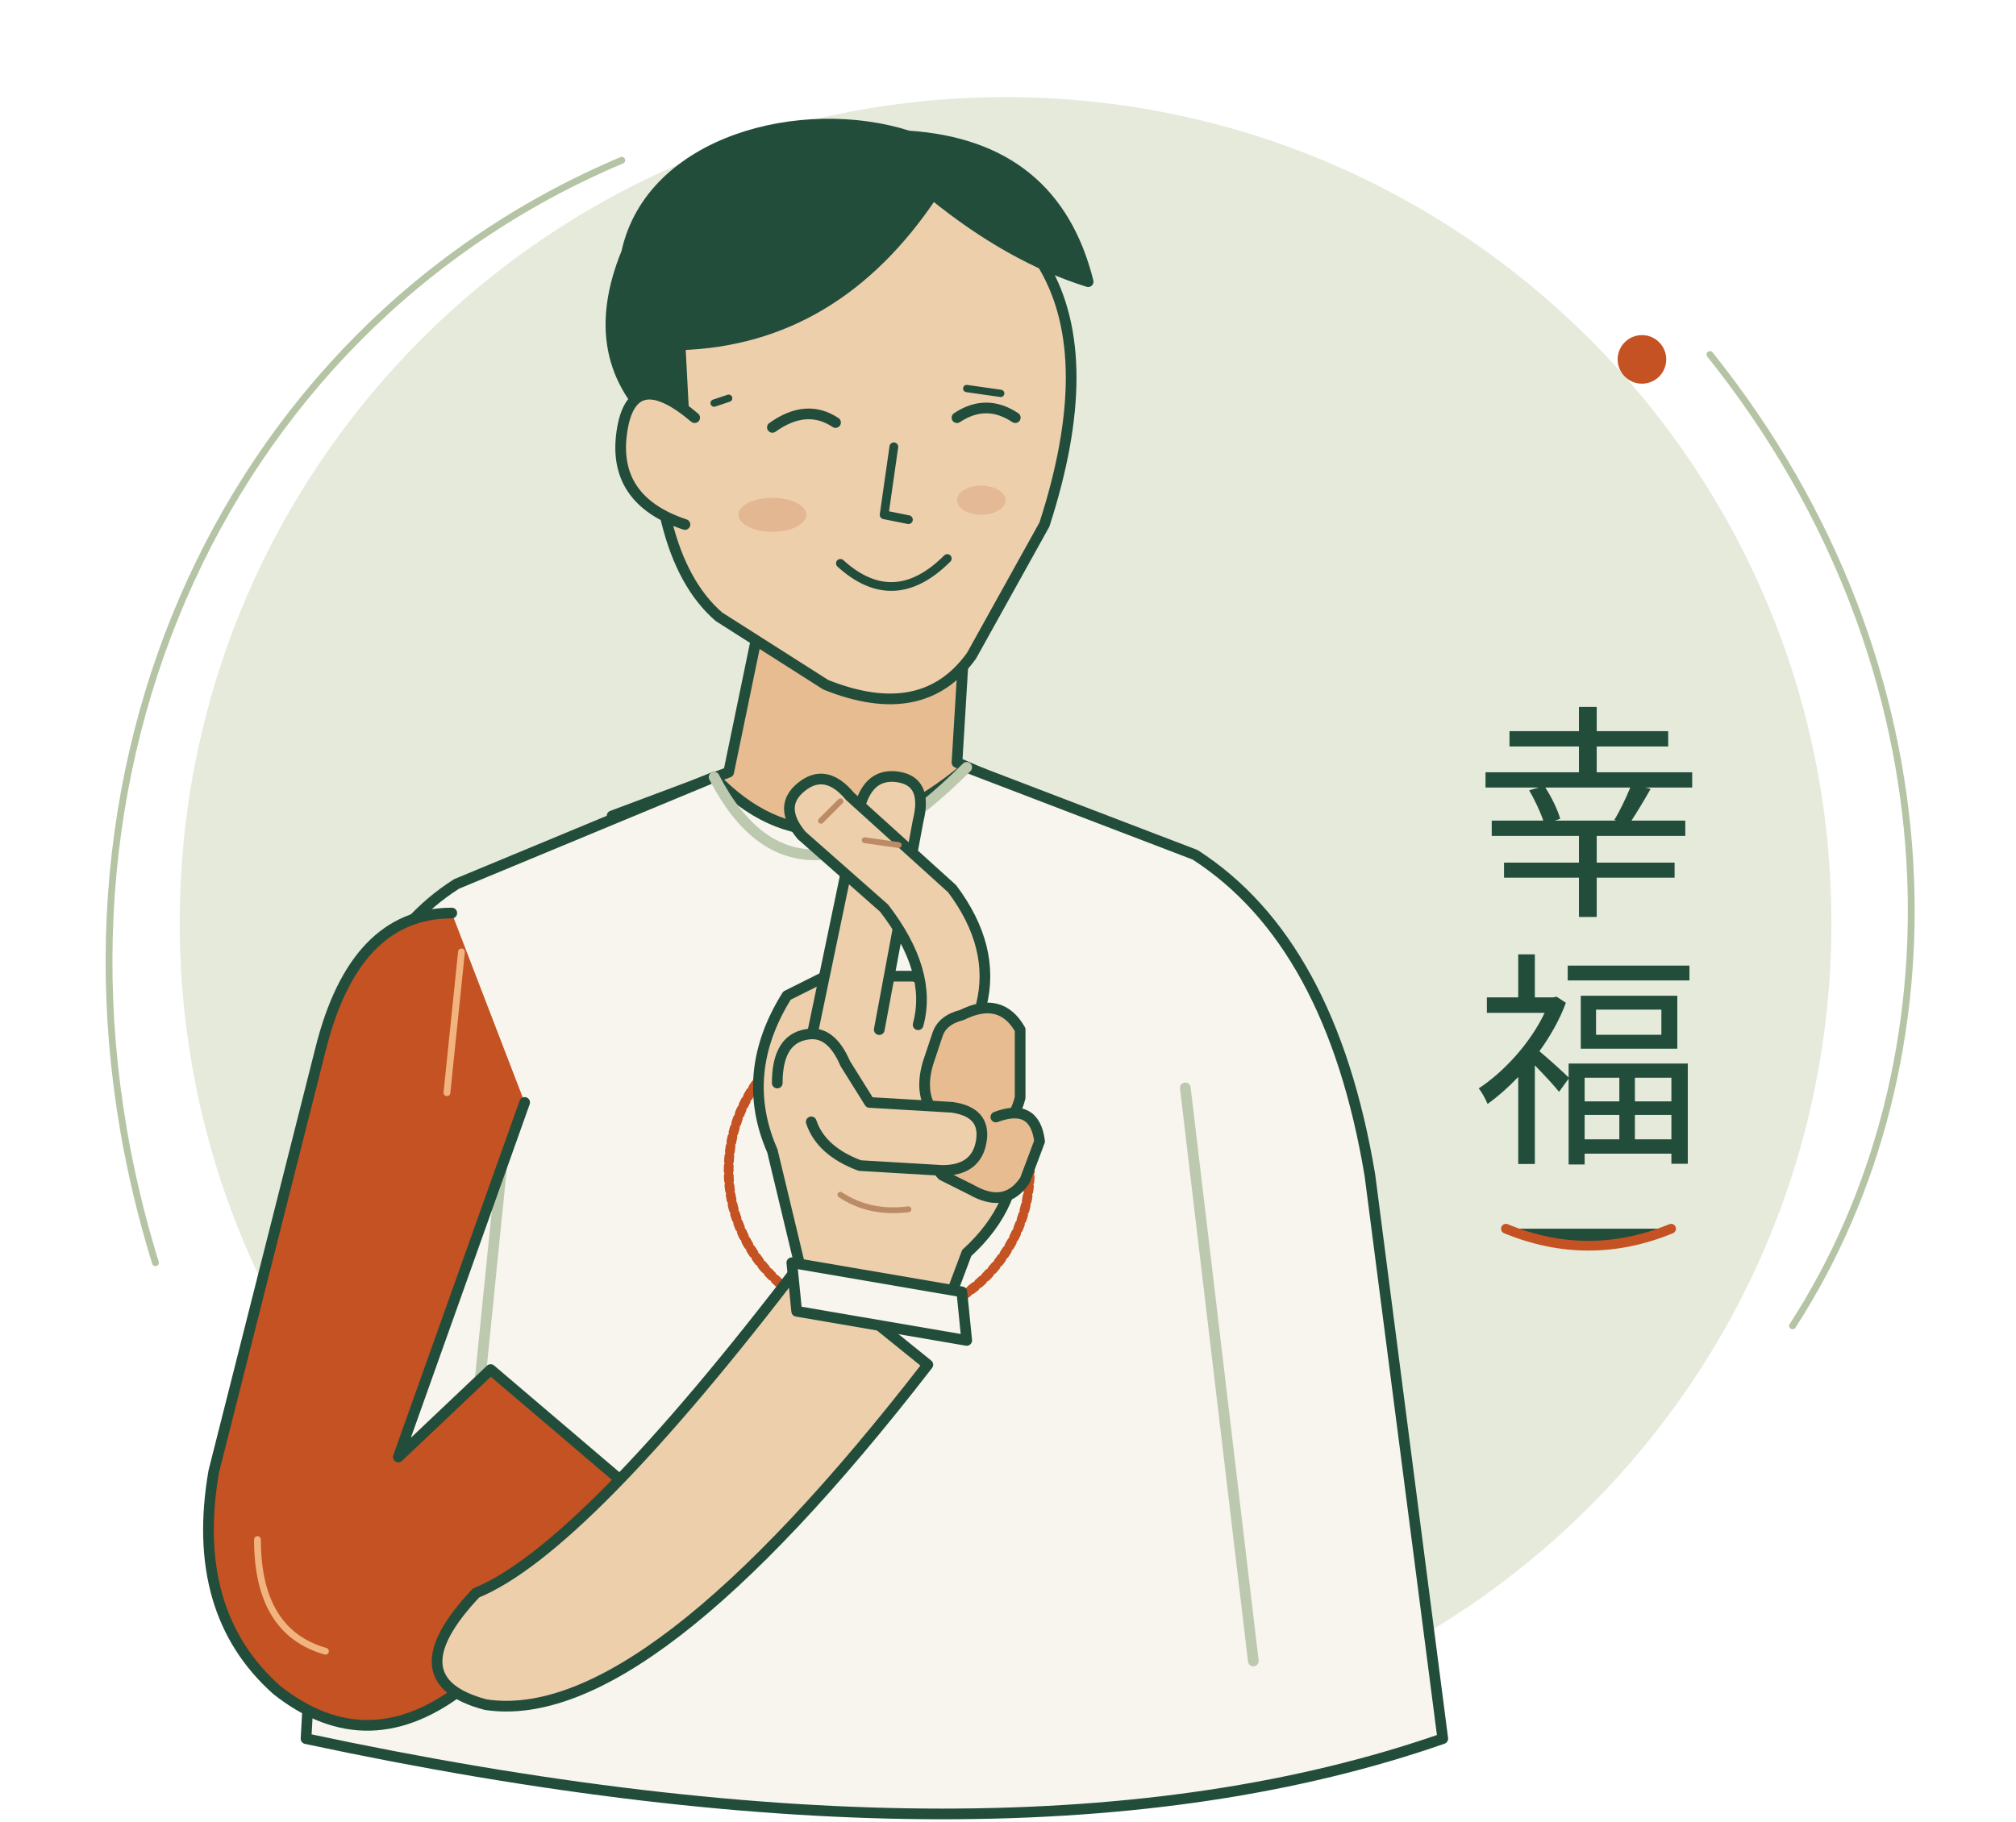
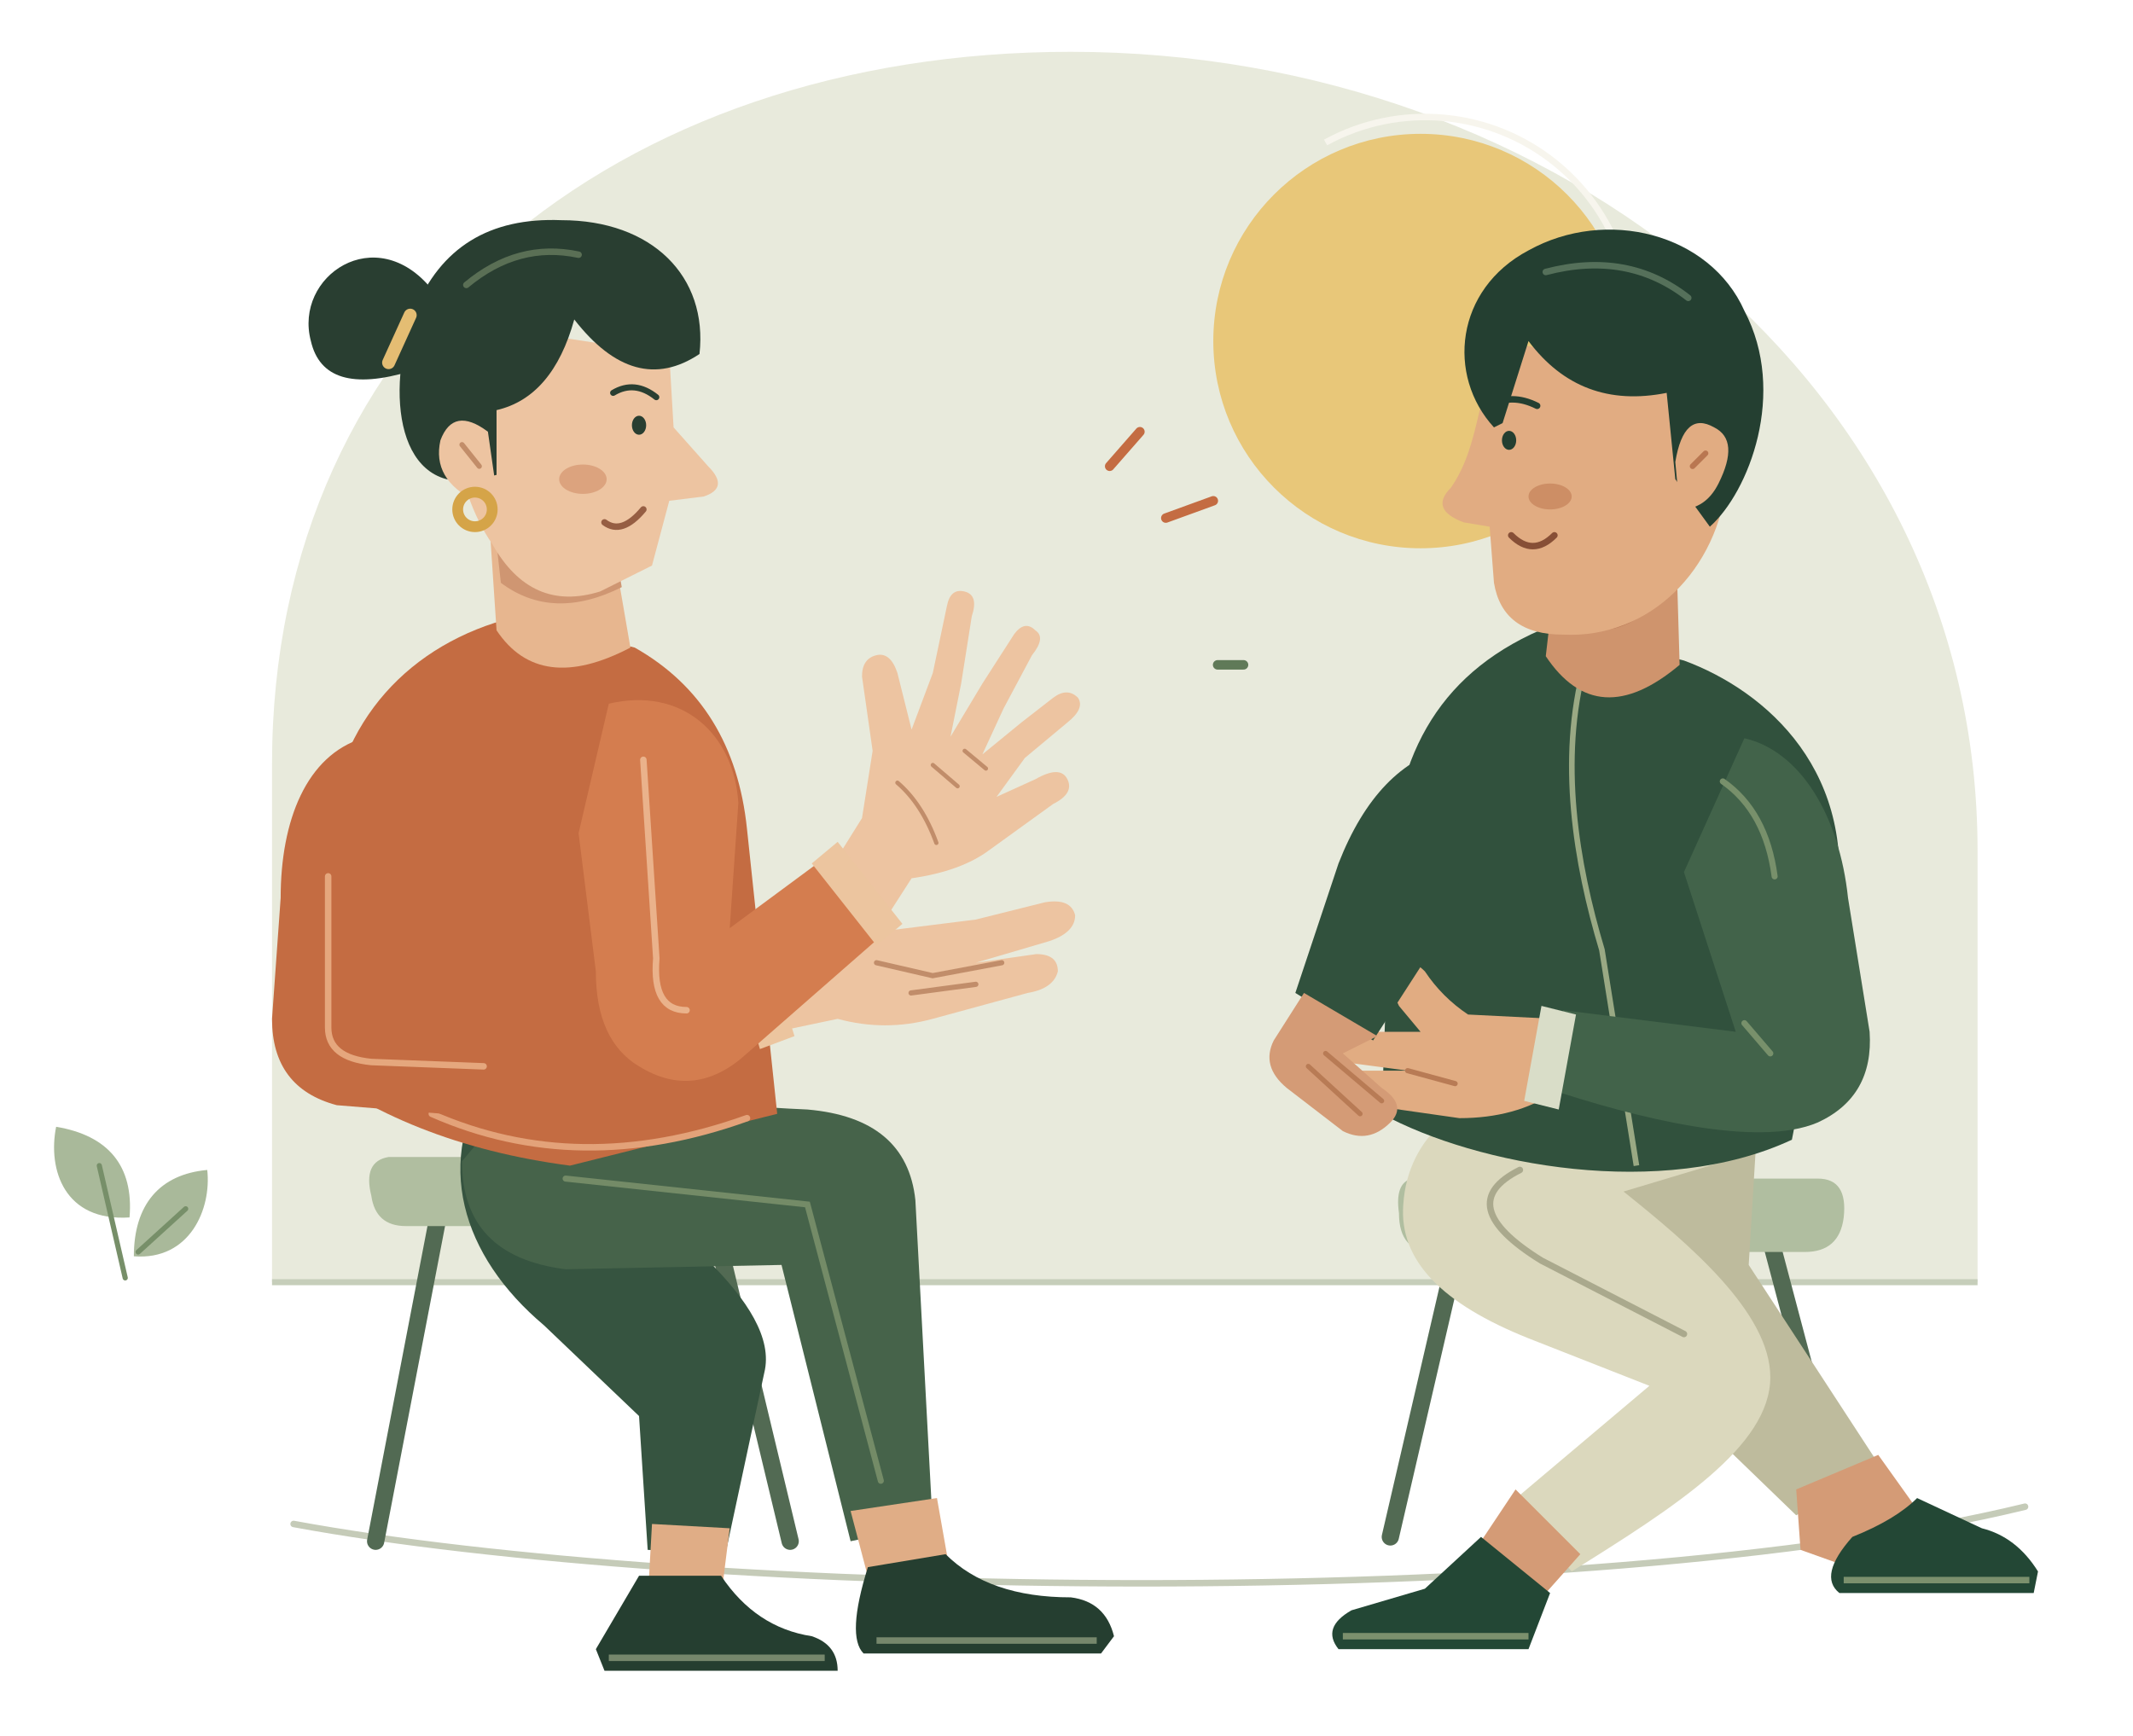
- <svg xmlns="http://www.w3.org/2000/svg" class="dhh-cover-art dhh-sign-art" viewBox="55 25 415 375" fill="none" aria-hidden="true">
-   <circle cx="262" cy="215" r="170" fill="#e5eadb" />
-   <path d="M87 285C57 188 100 93 183 58" stroke="#b5c4a4" stroke-width="1.4" stroke-linecap="round" />
-   <path d="M407 98C459 163 459 244 424 298" stroke="#b5c4a4" stroke-width="1.4" stroke-linecap="round" />
-   <circle cx="393" cy="99" r="5" fill="#c45222" />
-   <g stroke="#234d3b" stroke-width="2.2" stroke-linecap="round" stroke-linejoin="round">
-     <path d="M211 155L205 184L181 193L186 218L277 229L284 196L252 182L254 149" fill="#e7bc91" />
-     <path d="M149 207L202 185Q224 208 254 183L301 201Q329 219 337 267L352 383Q263 414 118 383L125 255Q127 221 149 207Z" fill="#f7f5ed" />
-     <path d="M202 185Q219 218 254 183M160 248L149 357M299 249L313 367" stroke="#bcc9af" />
-     <path d="M190 100C188 56 251 47 270 80Q281 99 270 133L255 160Q245 174 225 166L203 152Q188 139 190 100Z" fill="#edcfac" />
-     <path d="M191 113Q175 99 184 77C189 54 220 46 242 53Q272 55 279 83Q263 78 247 65Q227 95 195 96L196 115" fill="#234d3b" />
-     <path d="M198 111Q185 100 183 114Q181 128 196 133" fill="#edcfac" />
-     <path d="M214 113Q221 108 227 112M252 111Q258 107 264 111" />
-     <path d="M239 117L237 131L242 132M228 141Q239 151 250 140" stroke-width="1.8" />
-     <path d="M202 108L205 107M254 105L261 106" stroke-width="1.5" />
-     <ellipse cx="214" cy="131" rx="7" ry="3.5" fill="#d79973" stroke="none" opacity=".45" />
-     <ellipse cx="257" cy="128" rx="5" ry="3" fill="#d79973" stroke="none" opacity=".4" />
+ <svg xmlns="http://www.w3.org/2000/svg" class="dhh-cover-art dhh-conversation-art" viewBox="43 37 494 402" fill="none" aria-hidden="true">
+   <path d="M106 334V214C106 113 186 49 291 49C404 49 501 127 501 234V334Z" fill="#e8eadc" />
+   <path d="M106 334H501" stroke="#c6ceba" stroke-width="1.4" />
+   <circle cx="372" cy="116" r="48" fill="#e8c779" />
+   <path d="M350 70A48 48 0 0 1 419 126" stroke="#f7f5ed" stroke-width="1.5" />
+   <path d="M111 390C203 407 409 411 512 386" stroke="#c5cbb8" stroke-width="1.5" stroke-linecap="round" />
+   <g stroke="#526a53" stroke-width="4" stroke-linecap="round" stroke-linejoin="round">
+     <path d="M145 316L130 394M208 319L226 394M381 324L365 393M453 324L471 392" />
  </g>
-   <circle cx="236" cy="266" r="31" stroke="#b5c4a4" stroke-width="1.5" stroke-dasharray="2 7" />
-   <path class="dhh-sign-trace" d="M236 235A31 31 0 1 1 235.99 235" stroke="#c45222" stroke-width="2" stroke-linecap="round" pathLength="1" stroke-dasharray="1" stroke-dashoffset="0" />
-   <g stroke="#234d3b" stroke-width="2.2" stroke-linecap="round" stroke-linejoin="round">
-     <path d="M148 213Q128 213 121 241L99 328Q94 357 112 373Q131 388 151 372L183 330L156 307L137 325L163 252" fill="#c45222" />
-     <path d="M108 342Q108 361 122 365M150 221L147 250" stroke="#f1b47e" stroke-width="1.4" />
-     <path class="dhh-sign-arm" d="M153 353Q175 344 220 285L246 306Q188 381 155 376Q136 371 153 353Z" fill="#edcfac" />
-     <g class="dhh-sign-hand" transform="translate(236 235)">
-       <path d="M-16 52L-22 27Q-29 11-19-5L-11-9L7-9Q23-5 28 9L28 25Q29 38 18 48L15 56Z" fill="#edcfac" />
-       <path d="M-14 4L-4-44Q-2-51 4-50Q10-49 8-41L0 2" fill="#edcfac" />
-       <path d="M8 1Q11-10 1-23L-16-38Q-21-44-16-48Q-11-52-6-46L15-27Q24-15 21-3" fill="#edcfac" />
-       <path d="M-3-37L4-36M-12-41L-8-45" stroke="#bc8b66" stroke-width="1.2" />
-       <path d="M17-1Q25-5 29 2L29 16Q27 24 20 22L12 20Q8 16 10 9L12 3Q13 0 17-1Z" fill="#e7bc91" />
-       <path d="M24 20Q32 17 33 25L30 33Q26 39 19 35L13 32Q10 29 13 24L16 21" fill="#e7bc91" />
-       <path d="M-21 13Q-21 4-15 3Q-10 2-7 9L-2 17L15 18Q22 19 21 25Q20 31 13 31L-4 30Q-12 27-14 21" fill="#edcfac" />
-       <path d="M-8 36Q-2 40 6 39" stroke="#bc8b66" stroke-width="1.2" />
-       <path d="M-18 50L17 56L18 66L-17 60Z" fill="#f7f5ed" />
+   <path d="M133 305H222Q228 305 227 313Q226 321 218 321H137Q130 321 129 314Q127 306 133 305Z" fill="#b0bea0" />
+   <path d="M370 310H464Q471 310 470 319Q469 327 461 327H375Q367 327 367 318Q366 311 370 310Z" fill="#b0bea0" />
+   <g class="dhh-listener">
+     <path d="M410 292C403 315 411 339 429 359L459 388L478 376L448 330L450 297Z" fill="#bebb9d" />
+     <path d="M459 382L478 374L488 388L474 401L460 396Z" fill="#d49b76" />
+     <path d="M472 393Q482 389 487 384L502 391Q510 393 515 401L514 406L469 406Q464 402 472 393Z" fill="#234735" />
+     <path d="M470 403H513" stroke="#7b906d" stroke-width="1.5" />
+     <path d="M397 289C382 290 369 300 368 316C367 329 377 339 397 347L425 358L393 385L407 401C431 386 453 372 453 356C453 341 434 325 419 313L449 304Z" fill="#dbd8bd" />
+     <path d="M395 308Q379 316 400 329L433 346" stroke="#aaa98d" stroke-width="1.5" stroke-linecap="round" />
+     <path d="M394 382L409 397L401 406L384 397Z" fill="#d49b76" />
+     <path d="M386 393L402 406L397 419L353 419Q349 414 356 410L373 405Z" fill="#234735" />
+     <path d="M354 416H397" stroke="#7b906d" stroke-width="1.5" />
+     <path d="M402 182C377 192 366 211 365 239L363 295C385 307 428 315 458 301L468 250C474 216 452 197 433 190Z" fill="#31513d" />
+     <path d="M410 191C404 213 408 237 414 257L422 307" stroke="#9aa984" stroke-width="1.3" />
+     <path d="M441 246L449 288M373 287L389 293" stroke="#607a58" stroke-width="1.3" stroke-linecap="round" />
+     <g class="dhh-listener-head">
+       <path d="M404 163L401 189Q413 207 432 191L431 157Z" fill="#cf946d" />
+       <path d="M402 164L403 180Q419 189 431 171V157Z" fill="#b77956" />
+       <path d="M391 116C385 127 386 140 379 150Q374 155 382 158L388 159L389 172Q391 184 405 184C425 185 441 169 443 148L442 126Z" fill="#e1ac82" />
+       <path d="M389 136C378 124 380 104 397 95C415 85 439 91 447 109C457 128 448 151 439 159L431 148L429 128Q409 132 397 116L391 135Z" fill="#243f31" />
+       <path d="M431 144Q433 132 440 136Q446 139 441 149Q438 155 432 155" fill="#e1ac82" />
+       <path d="M435 145L438 142" stroke="#b97751" stroke-width="1.3" stroke-linecap="round" />
+       <ellipse cx="392.5" cy="139" rx="1.65" ry="2.2" fill="#243f31" />
+       <path d="M393 161Q398 166 403 161" stroke="#874f36" stroke-width="1.5" stroke-linecap="round" />
+       <path d="M388 131Q393 128 399 131" stroke="#243f31" stroke-width="1.5" stroke-linecap="round" />
+       <ellipse cx="402" cy="152" rx="5" ry="3" fill="#cd8e65" />
+       <path d="M401 100Q420 95 434 106" stroke="#55705a" stroke-width="1.5" stroke-linecap="round" />
+     </g>
+     <path d="M447 208C460 211 469 226 471 245L476 276Q477 291 464 297C450 303 422 296 401 289L405 271L445 276L433 239Z" fill="#42634a" />
+     <path d="M447 274L453 281M442 218Q452 225 454 240" stroke="#78906b" stroke-width="1.4" stroke-linecap="round" />
+     <path d="M403 273L383 272Q377 268 373 262Q369 258 366 261Q364 264 367 270L372 276L353 276Q346 276 347 280Q347 283 354 283L369 285L356 285Q351 285 352 289Q353 292 360 293L381 296Q394 296 403 290Z" fill="#e1ac82" />
+     <path d="M400 270L408 272L404 294L396 292Z" fill="#d9ddc8" />
+     <path d="M369 285L380 288" stroke="#b87b55" stroke-width="1.2" stroke-linecap="round" />
+     <path d="M379 210Q362 214 353 237L343 267L361 278L381 247" fill="#31513d" />
+     <path d="M345 267L338 278Q335 284 341 289L354 299Q360 302 365 297Q369 293 363 289L354 281L362 277Z" fill="#d49b76" />
+     <path d="M346 284L358 295M350 281L363 292" stroke="#b87b55" stroke-width="1.15" stroke-linecap="round" />
+   </g>
+   <g class="dhh-signer">
+     <path d="M157 285C143 306 150 328 169 344L191 365L193 396L211 397L220 355C222 347 216 338 207 329L194 313L227 310Z" fill="#365440" />
+     <path d="M194 390L212 391L210 407L193 408Z" fill="#e0ad86" />
+     <path d="M191 402L210 402Q218 414 231 416Q237 418 237 424H183L181 419Z" fill="#253e30" />
+     <path d="M184 421H234" stroke="#76876c" stroke-width="1.5" />
+     <path d="M171 281C180 290 207 293 230 294Q253 296 255 315L259 390L240 394L224 330L174 331Q150 328 150 306Z" fill="#46634a" />
+     <path d="M174 310L230 316L247 380" stroke="#748b67" stroke-width="1.4" stroke-linecap="round" />
+     <path d="M240 387L260 384L263 401L245 406Z" fill="#e0ad86" />
+     <path d="M244 400L262 397Q272 407 291 407Q299 408 301 416L298 420H243Q239 416 244 400Z" fill="#253e30" />
+     <path d="M246 417H297" stroke="#76876c" stroke-width="1.5" />
+     <path d="M162 180C138 186 121 204 119 230L112 282Q137 302 175 307L223 295L216 229Q213 200 190 187Z" fill="#c46c42" />
+     <path d="M121 271Q132 282 153 284M188 203L199 231M143 295Q177 310 216 296" stroke="#e3a279" stroke-width="1.5" stroke-linecap="round" />
+     <g class="dhh-signer-head">
+       <path d="M156 153L158 183Q168 198 189 187L184 158Z" fill="#e7b68f" />
+       <path d="M157 154L159 172Q171 181 187 173L184 156Z" fill="#cf9672" />
+       <path d="M152 112C145 128 148 150 157 163Q166 179 182 174L194 168L198 153L206 152Q212 150 207 145L199 136L198 119Z" fill="#edc4a1" />
+       <path d="M154 148C135 152 132 128 139 109Q148 87 173 88C194 88 207 101 205 119Q190 129 176 111Q171 129 158 132L158 147Z" fill="#293e31" />
+       <path d="M143 104C130 88 111 101 115 116Q118 129 138 123Z" fill="#293e31" />
+       <path d="M138 110L133 121" stroke="#e4bd73" stroke-width="3" stroke-linecap="round" />
+       <path d="M156 137Q148 131 145 139Q143 148 153 153L158 151" fill="#edc4a1" />
+       <path d="M150 140L154 145" stroke="#c28d69" stroke-width="1.2" stroke-linecap="round" />
+       <circle cx="153" cy="155" r="4" stroke="#d5a448" stroke-width="2.5" />
+       <ellipse cx="191" cy="135.5" rx="1.65" ry="2.2" fill="#293e31" />
+       <path d="M185 128Q190 125 195 129" stroke="#293e31" stroke-width="1.4" stroke-linecap="round" />
+       <path d="M192 155Q187 161 183 158" stroke="#965e43" stroke-width="1.5" stroke-linecap="round" />
+       <ellipse cx="178" cy="148" rx="5.5" ry="3.4" fill="#dca37e" />
+       <path d="M151 103Q163 93 177 96" stroke="#5a6f55" stroke-width="1.5" stroke-linecap="round" />
+     </g>
+     <g class="dhh-hand-low">
+       <path d="M127 208C114 212 108 227 108 245L106 273Q106 289 121 293L158 296L220 275L214 254L157 268L148 237Z" fill="#c46c42" />
+       <path d="M119 240L119 275Q119 282 129 283L155 284" stroke="#e5a77d" stroke-width="1.5" stroke-linecap="round" />
+       <path d="M211 255L229 251Q240 245 246 235Q249 230 253 233Q256 236 252 242L245 253L269 250L285 246Q291 245 292 249Q292 253 286 255L269 260L283 258Q288 258 288 262Q287 266 281 267L259 273Q248 276 237 273L218 277Z" fill="#edc4a1" />
+       <path d="M246 260L259 263L275 260M254 267L269 265" stroke="#c18d6a" stroke-width="1.2" stroke-linecap="round" />
+       <path d="M211 253L219 251L227 277L219 280Z" fill="#ecc59f" />
+     </g>
+     <g class="dhh-hand-high">
+       <path d="M184 200C201 196 213 207 214 223L212 252L235 235L248 253L216 281Q204 292 191 284Q181 278 181 262L177 230Z" fill="#d47d4f" />
+       <path d="M192 213L195 259Q194 271 202 271" stroke="#eab28b" stroke-width="1.5" stroke-linecap="round" />
+       <g transform="translate(241 247) scale(.82) translate(-241 -247)">
+         <path d="M233 238L243 222L246 203L243 182Q243 177 247 176Q251 175 253 181L257 197L263 181L267 162Q268 157 272 158Q276 159 274 165L271 184L268 199L277 184L286 170Q289 166 292 169Q295 171 291 176L283 191L277 204L288 195L297 188Q301 185 304 188Q306 191 301 195L289 205L281 216L292 211Q299 207 301 211Q303 215 297 218L279 231Q271 237 257 239L248 253Z" fill="#edc4a1" />
+         <path d="M253 212Q260 218 264 229M263 207L270 213M272 203L278 208" stroke="#c18d6a" stroke-width="1.2" stroke-linecap="round" />
+       </g>
+       <path d="M231 237L237 232L252 251L246 256Z" fill="#ecc59f" />
    </g>
  </g>
-   <g class="dhh-sign-word" fill="#234d3b" text-anchor="middle">
-     <text x="382" y="210" font-family="Portfolio Yuanti SC, sans-serif" font-size="47">幸</text>
-     <text x="382" y="261" font-family="Portfolio Yuanti SC, sans-serif" font-size="47">福</text>
-     <path d="M365 278Q382 285 399 278" stroke="#c45222" stroke-width="2" stroke-linecap="round" />
+   <g class="dhh-conversation-marks" stroke="#c46c42" stroke-width="2.2" stroke-linecap="round">
+     <path d="M300 145L307 137M313 157L324 153" />
+     <path d="M325 191L331 191" stroke="#607a58" />
  </g>
+   <path d="M73 334V307M73 319C58 320 54 308 56 298C68 300 74 307 73 319M74 328C87 329 92 317 91 308C80 309 74 316 74 328" fill="#a9b99a" />
+   <path d="M72 333L66 307M75 327L86 317" stroke="#778f69" stroke-width="1.2" stroke-linecap="round" />
</svg>
